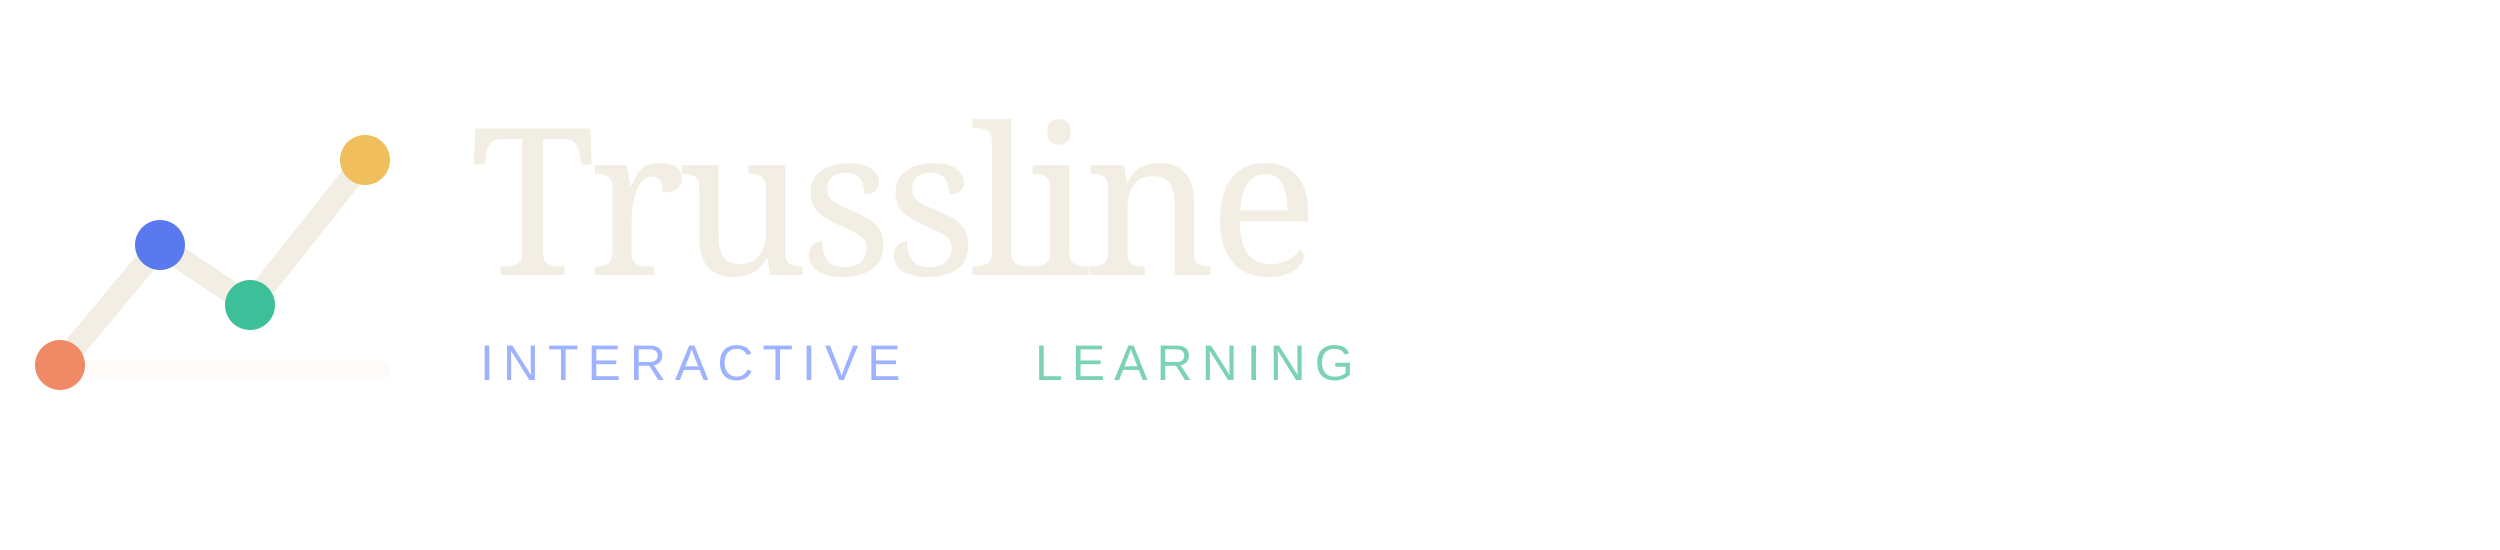
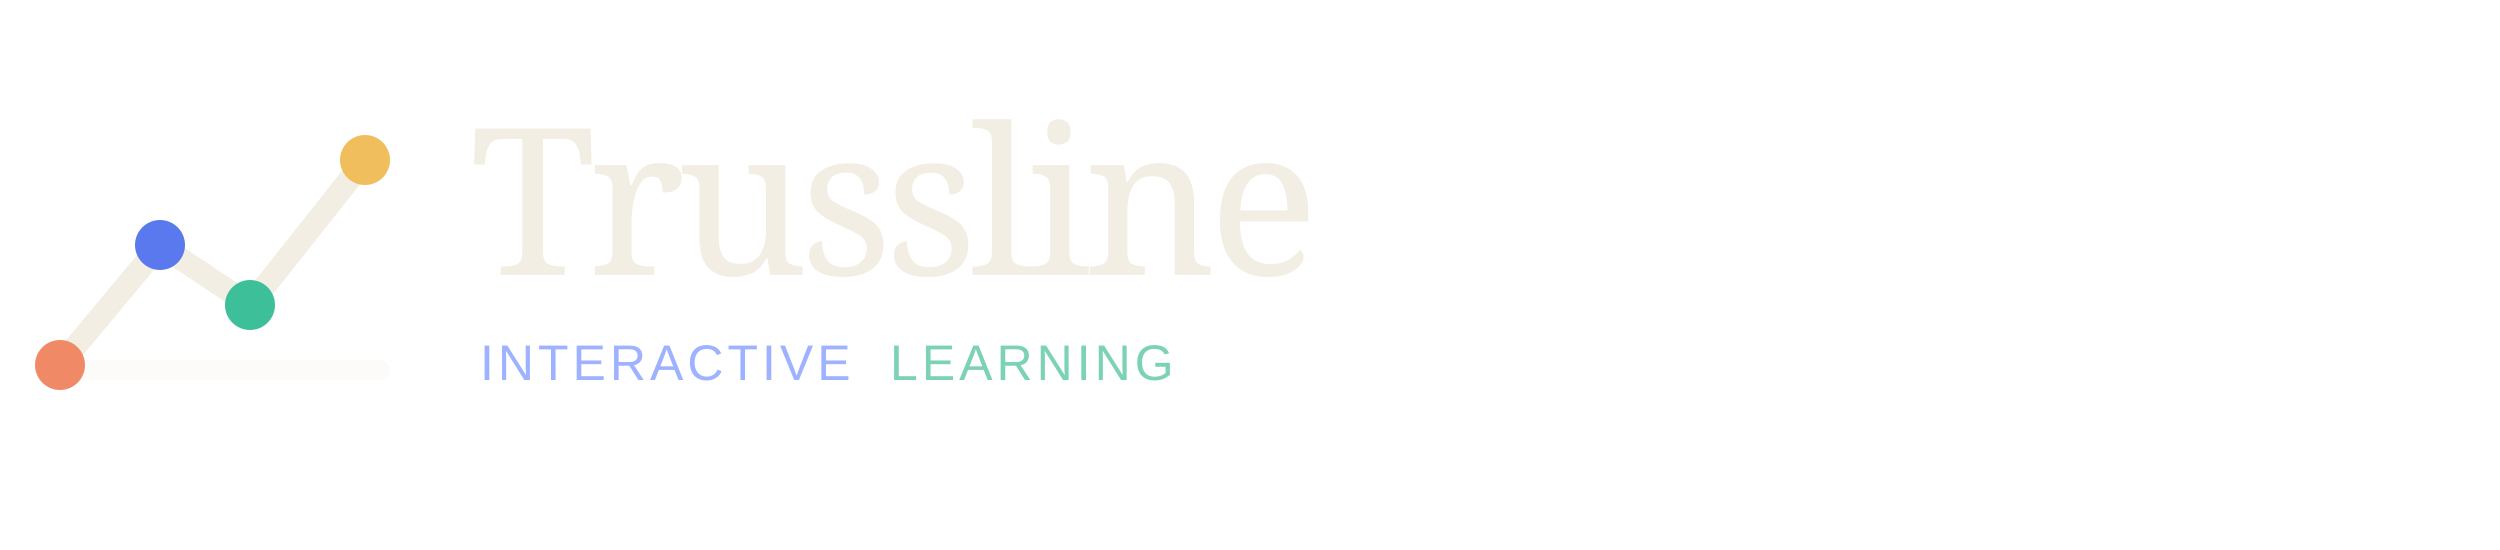
<svg xmlns="http://www.w3.org/2000/svg" viewBox="0 0 500 110" role="img" aria-labelledby="title desc">
  <g transform="translate(7 24)" fill="none" stroke="#F2EEE4" stroke-linecap="round" stroke-linejoin="round">
    <path d="M5 49 25 25l18 12L66 8" stroke-width="4.5" />
    <path d="M5 50h64" stroke-width="4" opacity=".22" />
    <circle cx="5" cy="49" r="5" fill="#F08A66" stroke="none" />
    <circle cx="25" cy="25" r="5" fill="#5A79EE" stroke="none" />
    <circle cx="43" cy="37" r="5" fill="#3DBF9A" stroke="none" />
    <circle cx="66" cy="8" r="5" fill="#F0BE5C" stroke="none" />
  </g>
  <text x="94" y="55" fill="#F2EEE4" font-family="Fraunces, Georgia, serif" font-size="41" font-weight="400" letter-spacing="-1.5">Trussline</text>
-   <text x="96" y="76" fill="#9EB2FF" font-family="'JetBrains Mono', Arial, sans-serif" font-size="10" font-weight="500" letter-spacing="1.8">INTERACTIVE</text>
-   <text x="207" y="76" fill="#7BD2B4" font-family="'JetBrains Mono', Arial, sans-serif" font-size="10" font-weight="500" letter-spacing="1.8">LEARNING</text>
+   <text x="96" y="76" fill="#9EB2FF" font-family="'JetBrains Mono', Arial, sans-serif" font-size="10" font-weight="500" letter-spacing=".8">INTERACTIVE</text>
+   <text x="178" y="76" fill="#7BD2B4" font-family="'JetBrains Mono', Arial, sans-serif" font-size="10" font-weight="500" letter-spacing=".8">LEARNING</text>
</svg>
